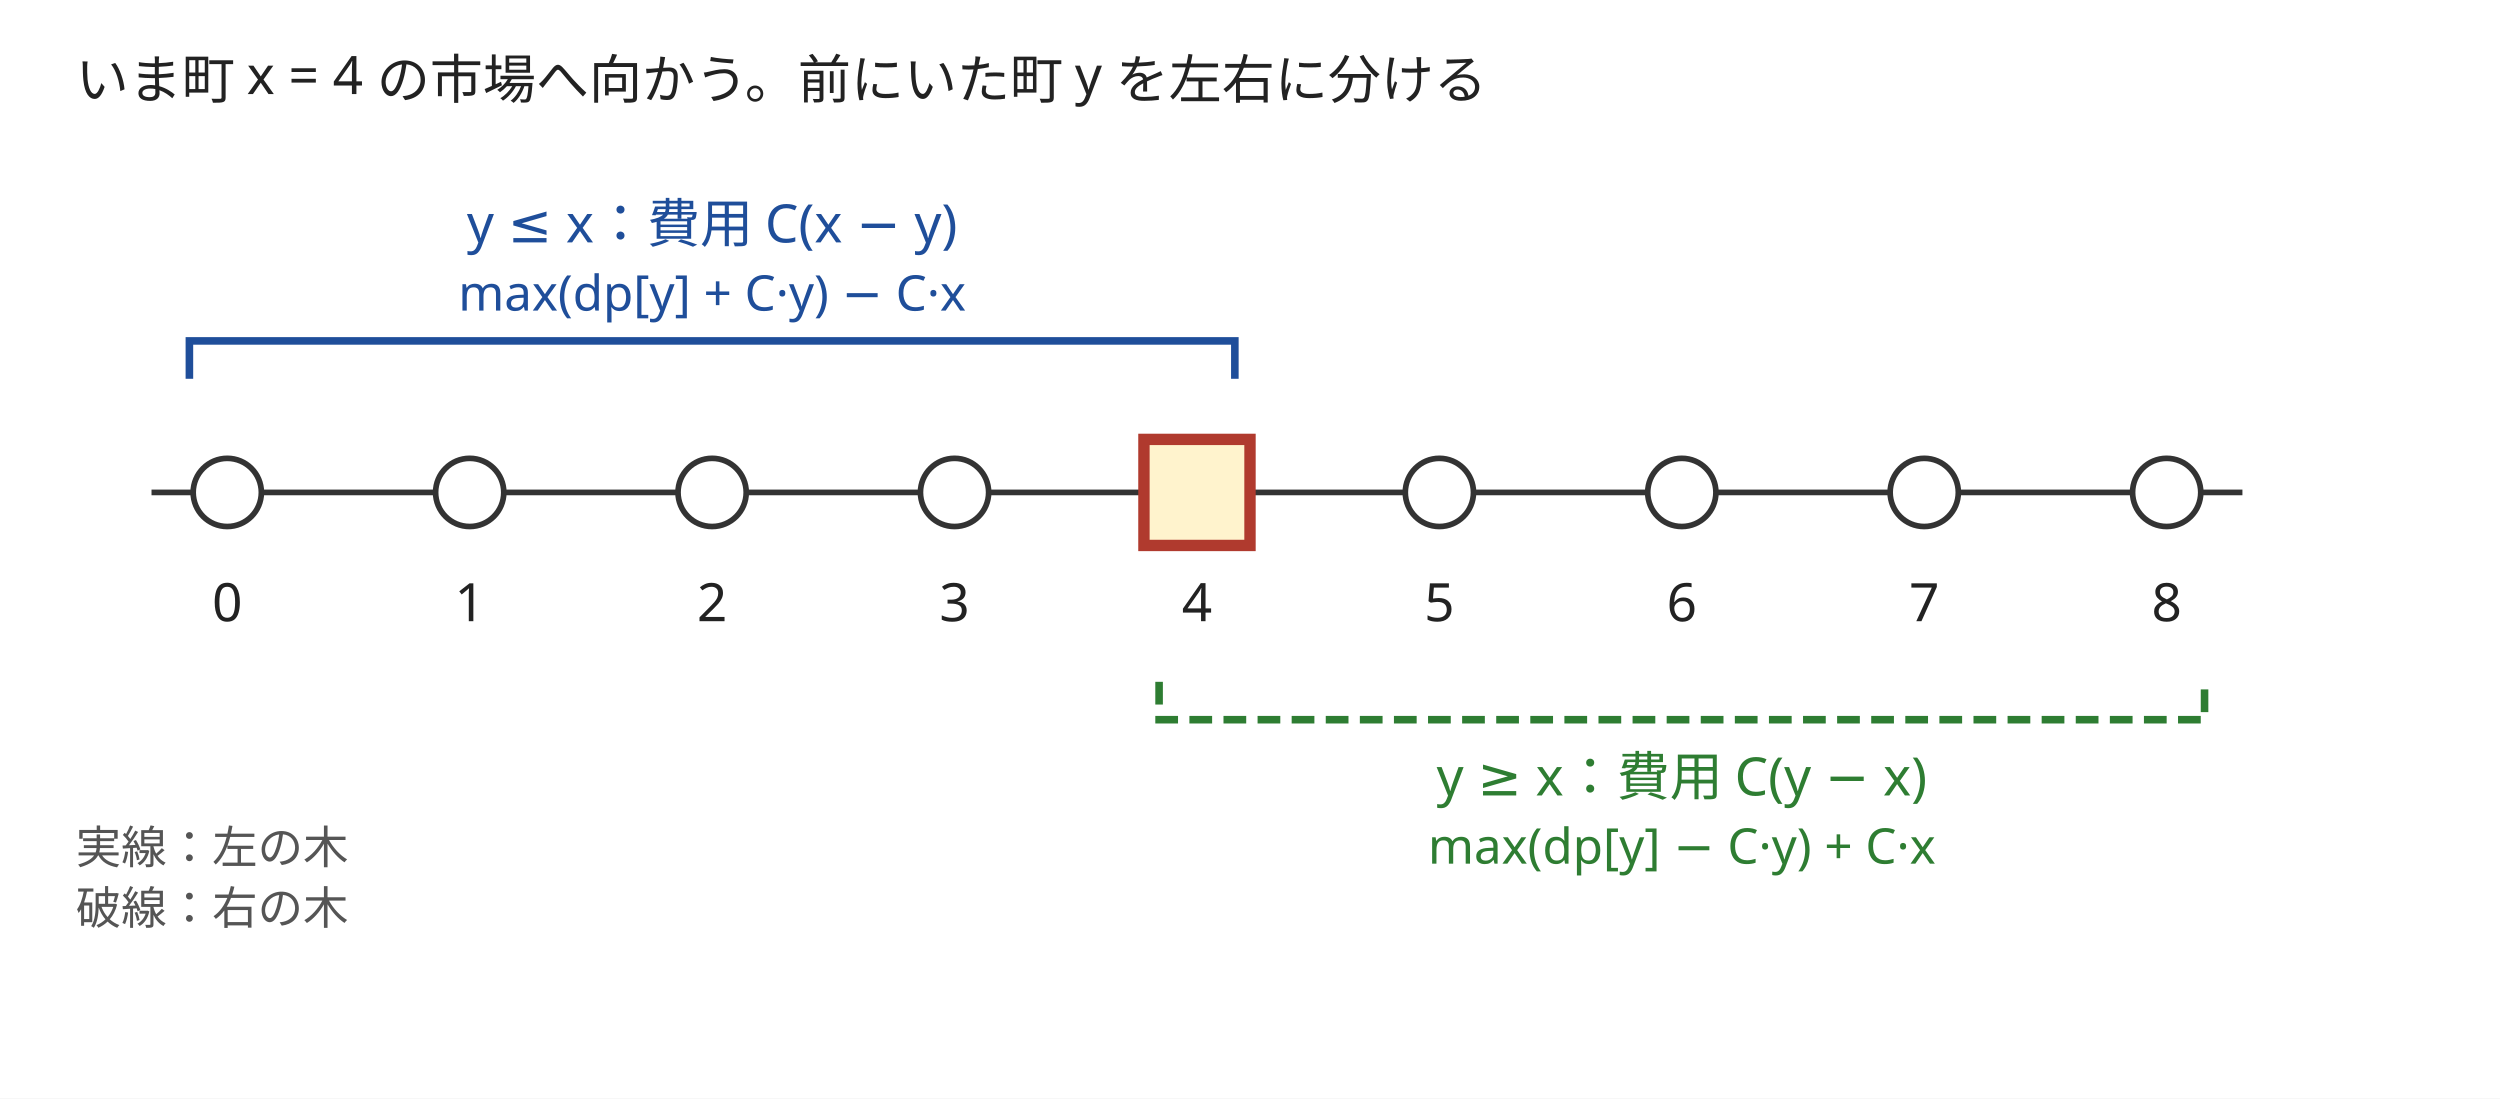
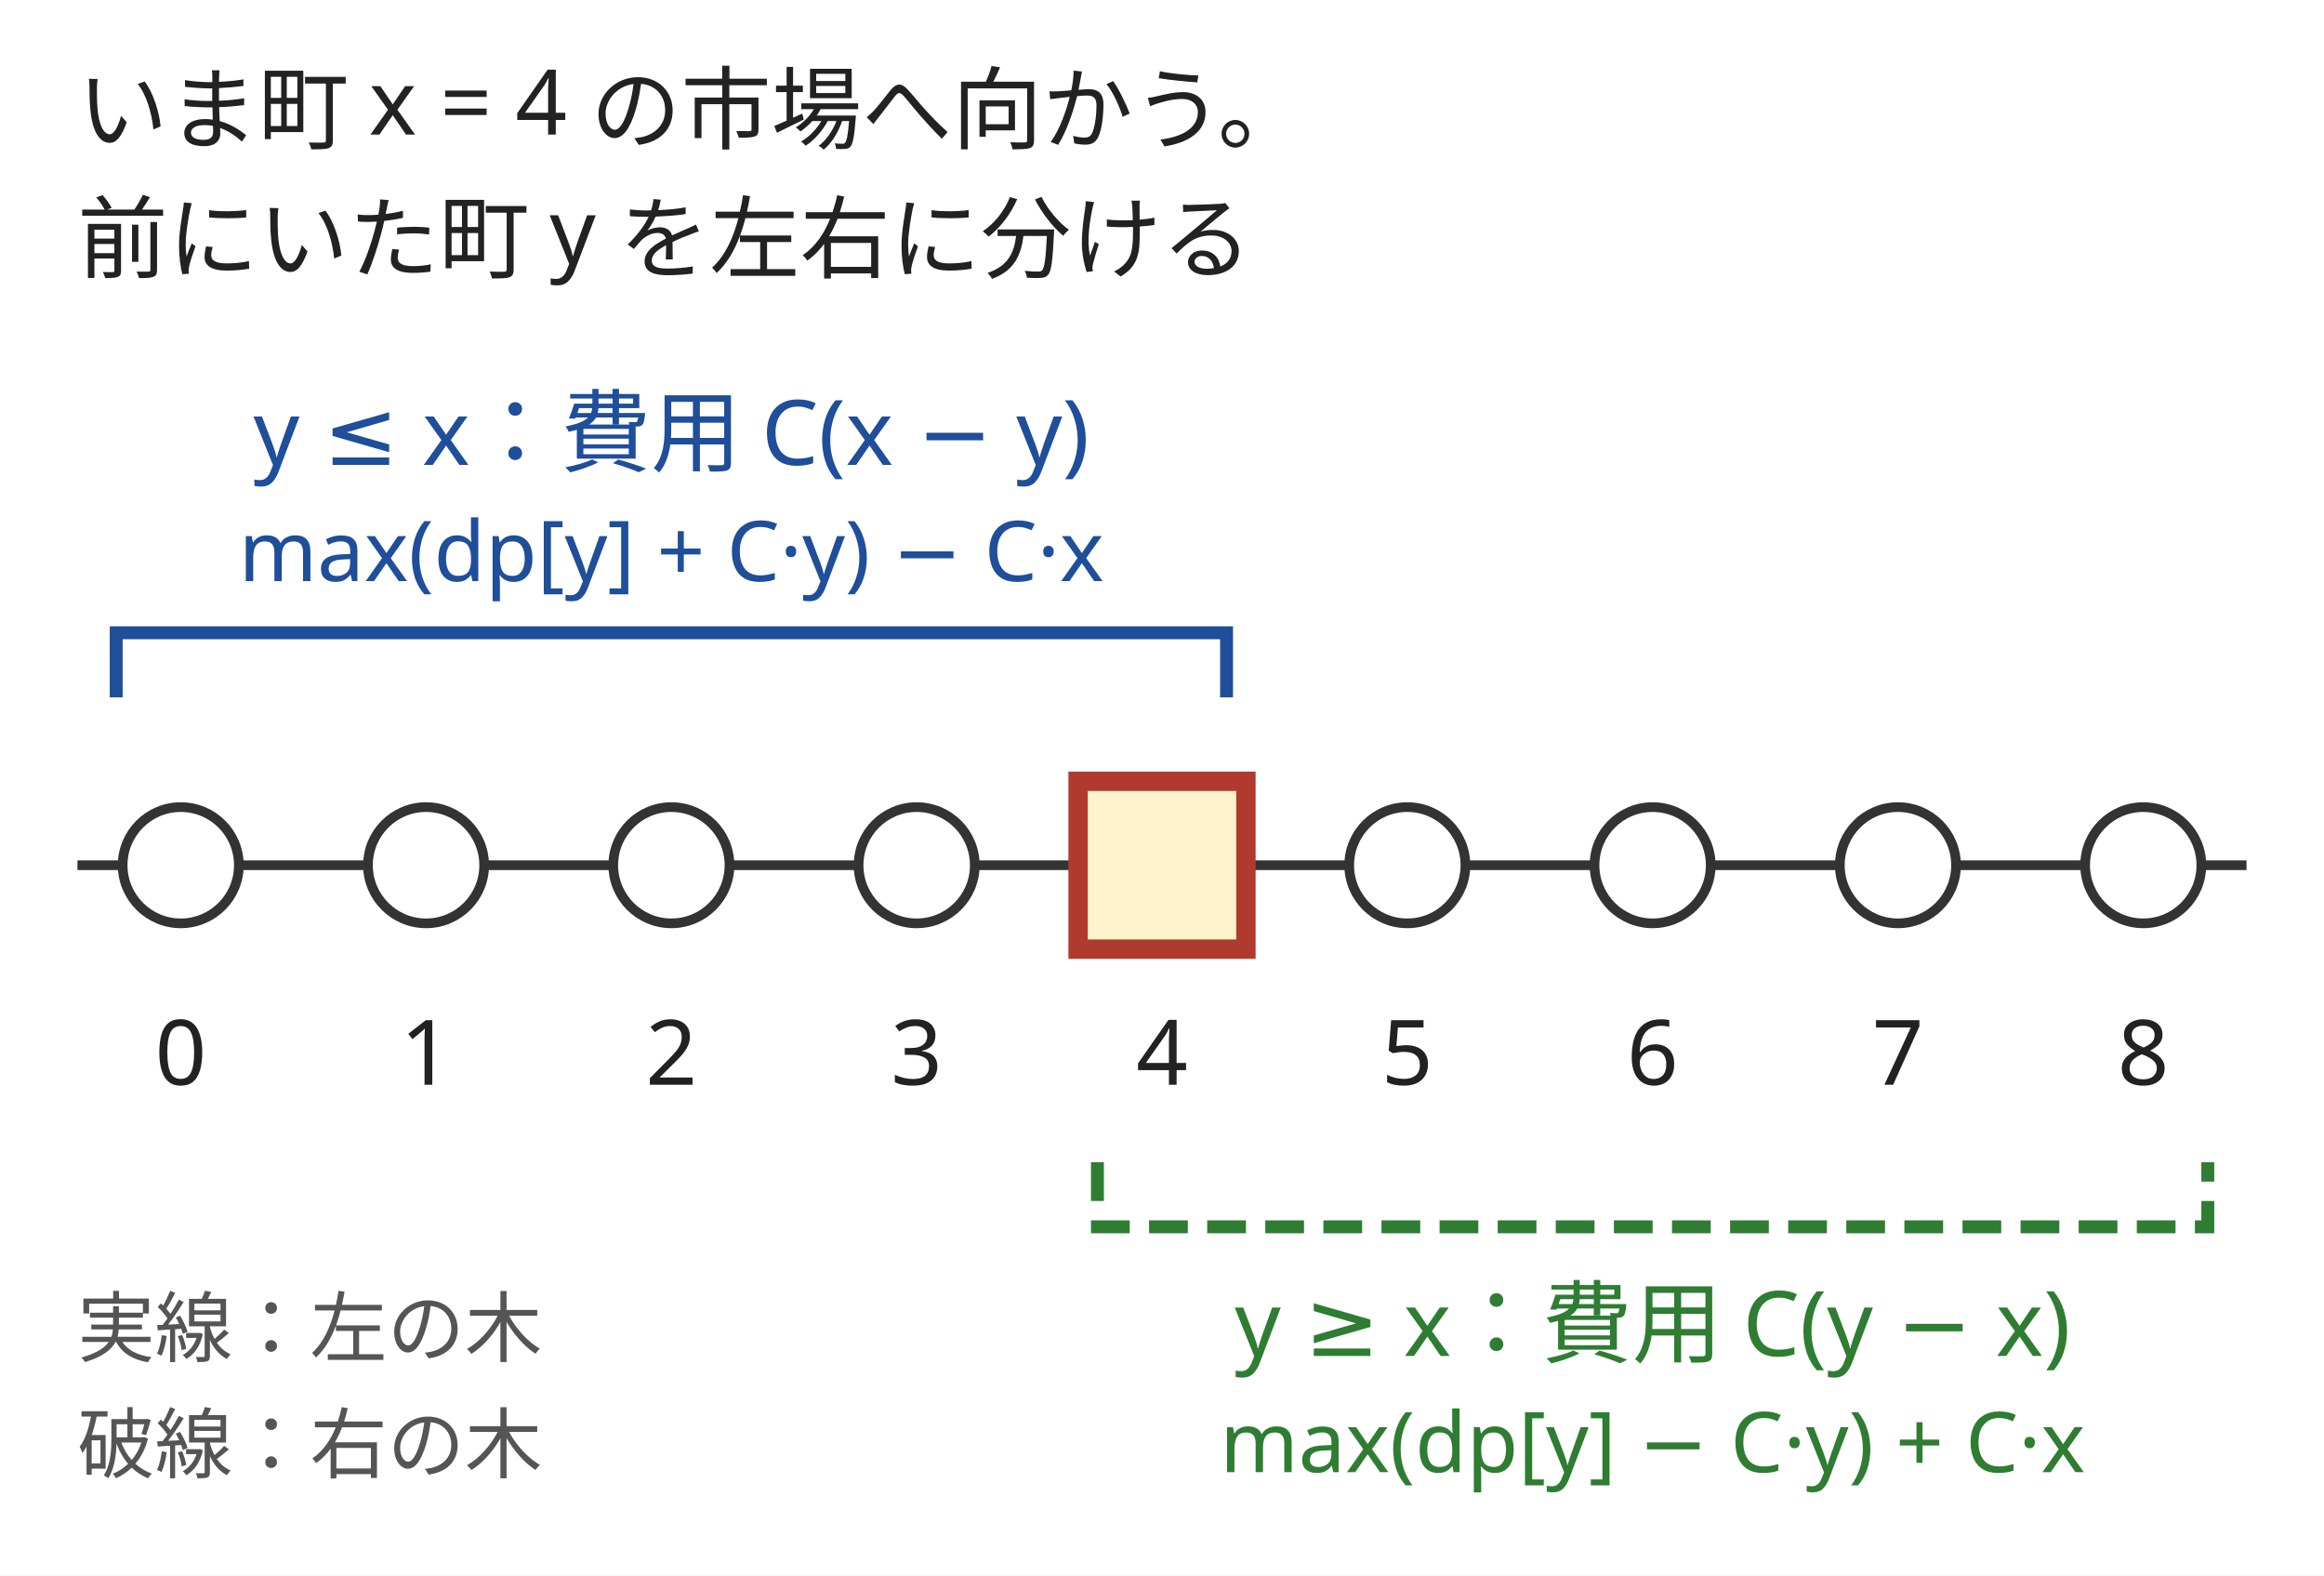
- <svg xmlns="http://www.w3.org/2000/svg" viewBox="0 0 660 290" font-family="sans-serif" font-size="14">
-   <defs>
-     <marker id="ar" markerWidth="8" markerHeight="8" refX="8" refY="4" orient="auto">
-       <path d="M0,0 L8,4 L0,8 z" fill="#333" />
-     </marker>
-   </defs>
+ <svg xmlns="http://www.w3.org/2000/svg" width="360" height="244" viewBox="0 0 360 244" font-family="sans-serif" font-size="14">
  <rect width="100%" height="100%" fill="#ffffff" />
-   <text x="20" y="26" fill="#222">いま町 x = 4 の市場へ向かう。前にいた町 y を左右に分ける</text>
-   <line x1="40" y1="130" x2="592" y2="130" stroke="#333" stroke-width="1.5" />
-   <circle cx="60" cy="130" r="9" fill="#ffffff" stroke="#333" stroke-width="1.5" />
-   <text x="60" y="164" text-anchor="middle" fill="#222">0</text>
-   <circle cx="124" cy="130" r="9" fill="#ffffff" stroke="#333" stroke-width="1.5" />
-   <text x="124" y="164" text-anchor="middle" fill="#222">1</text>
-   <circle cx="188" cy="130" r="9" fill="#ffffff" stroke="#333" stroke-width="1.5" />
-   <text x="188" y="164" text-anchor="middle" fill="#222">2</text>
-   <circle cx="252" cy="130" r="9" fill="#ffffff" stroke="#333" stroke-width="1.5" />
-   <text x="252" y="164" text-anchor="middle" fill="#222">3</text>
-   <rect x="302" y="116" width="28" height="28" fill="#fff3cd" stroke="#b03a2e" stroke-width="3" />
-   <text x="316" y="164" text-anchor="middle" fill="#222">4</text>
-   <circle cx="380" cy="130" r="9" fill="#ffffff" stroke="#333" stroke-width="1.5" />
-   <text x="380" y="164" text-anchor="middle" fill="#222">5</text>
-   <circle cx="444" cy="130" r="9" fill="#ffffff" stroke="#333" stroke-width="1.5" />
-   <text x="444" y="164" text-anchor="middle" fill="#222">6</text>
-   <circle cx="508" cy="130" r="9" fill="#ffffff" stroke="#333" stroke-width="1.5" />
-   <text x="508" y="164" text-anchor="middle" fill="#222">7</text>
-   <circle cx="572" cy="130" r="9" fill="#ffffff" stroke="#333" stroke-width="1.5" />
-   <text x="572" y="164" text-anchor="middle" fill="#222">8</text>
-   <path d="M50,100 L50,90 L326,90 L326,100" fill="none" stroke="#1f4e9a" stroke-width="2" />
-   <text x="188.0" y="64" text-anchor="middle" fill="#1f4e9a">y ≤ x：費用 C(x − y)</text>
-   <text x="188.0" y="82" text-anchor="middle" fill="#1f4e9a" font-size="13">max(dp[y] + C·y) − C·x</text>
-   <path d="M306,180 L306,190 L582,190 L582,180" fill="none" stroke="#2e7d32" stroke-width="2" stroke-dasharray="6 3" />
-   <text x="444.0" y="210" text-anchor="middle" fill="#2e7d32">y ≥ x：費用 C(y − x)</text>
-   <text x="444.0" y="228" text-anchor="middle" fill="#2e7d32" font-size="13">max(dp[y] − C·y) + C·x</text>
-   <text x="20" y="228" fill="#555" font-size="12">実線：左の木</text>
-   <text x="20" y="244" fill="#555" font-size="12">破線：右の木</text>
+   <text x="12" y="22" fill="#222">いま町 x = 4 の市場へ向かう。</text>
+   <text x="12" y="42" fill="#222">前にいた町 y を左右に分ける</text>
+   <text x="104" y="72" text-anchor="middle" fill="#1f4e9a">y ≤ x：費用 C(x − y)</text>
+   <text x="104" y="90" text-anchor="middle" fill="#1f4e9a" font-size="13">max(dp[y] + C·y) − C·x</text>
+   <path d="M18,108 L18,98 L190,98 L190,108" fill="none" stroke="#1f4e9a" stroke-width="2" />
+   <line x1="12" y1="134" x2="348" y2="134" stroke="#333" stroke-width="1.5" />
+   <circle cx="28" cy="134" r="9" fill="#ffffff" stroke="#333" stroke-width="1.5" />
+   <text x="28" y="168" text-anchor="middle" fill="#222">0</text>
+   <circle cx="66" cy="134" r="9" fill="#ffffff" stroke="#333" stroke-width="1.5" />
+   <text x="66" y="168" text-anchor="middle" fill="#222">1</text>
+   <circle cx="104" cy="134" r="9" fill="#ffffff" stroke="#333" stroke-width="1.5" />
+   <text x="104" y="168" text-anchor="middle" fill="#222">2</text>
+   <circle cx="142" cy="134" r="9" fill="#ffffff" stroke="#333" stroke-width="1.5" />
+   <text x="142" y="168" text-anchor="middle" fill="#222">3</text>
+   <rect x="167" y="121" width="26" height="26" fill="#fff3cd" stroke="#b03a2e" stroke-width="3" />
+   <text x="180" y="168" text-anchor="middle" fill="#222">4</text>
+   <circle cx="218" cy="134" r="9" fill="#ffffff" stroke="#333" stroke-width="1.5" />
+   <text x="218" y="168" text-anchor="middle" fill="#222">5</text>
+   <circle cx="256" cy="134" r="9" fill="#ffffff" stroke="#333" stroke-width="1.5" />
+   <text x="256" y="168" text-anchor="middle" fill="#222">6</text>
+   <circle cx="294" cy="134" r="9" fill="#ffffff" stroke="#333" stroke-width="1.5" />
+   <text x="294" y="168" text-anchor="middle" fill="#222">7</text>
+   <circle cx="332" cy="134" r="9" fill="#ffffff" stroke="#333" stroke-width="1.5" />
+   <text x="332" y="168" text-anchor="middle" fill="#222">8</text>
+   <path d="M170,180 L170,190 L342,190 L342,180" fill="none" stroke="#2e7d32" stroke-width="2" stroke-dasharray="6 3" />
+   <text x="256" y="210" text-anchor="middle" fill="#2e7d32">y ≥ x：費用 C(y − x)</text>
+   <text x="256" y="228" text-anchor="middle" fill="#2e7d32" font-size="13">max(dp[y] − C·y) + C·x</text>
+   <text x="12" y="210" fill="#555" font-size="12">実線：左の木</text>
+   <text x="12" y="228" fill="#555" font-size="12">破線：右の木</text>
</svg>
